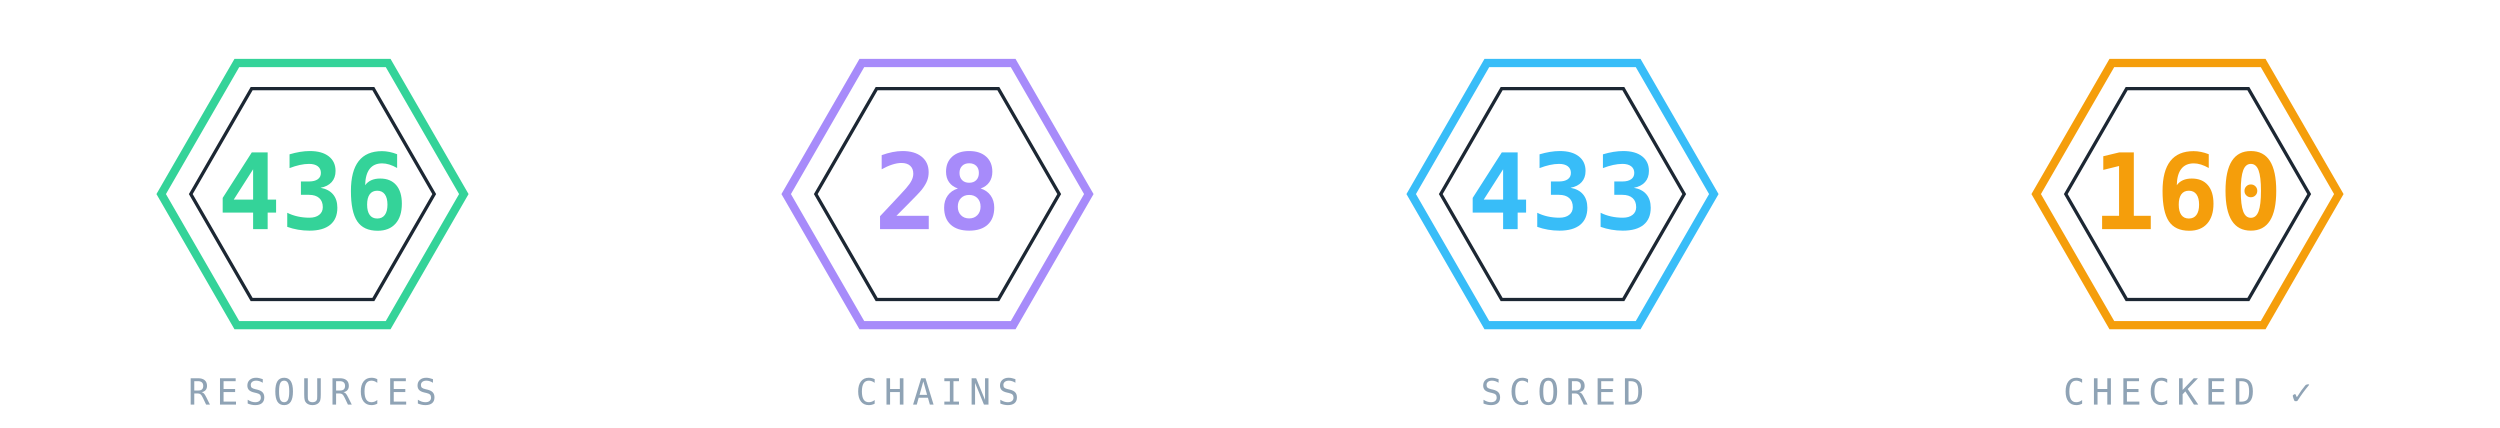
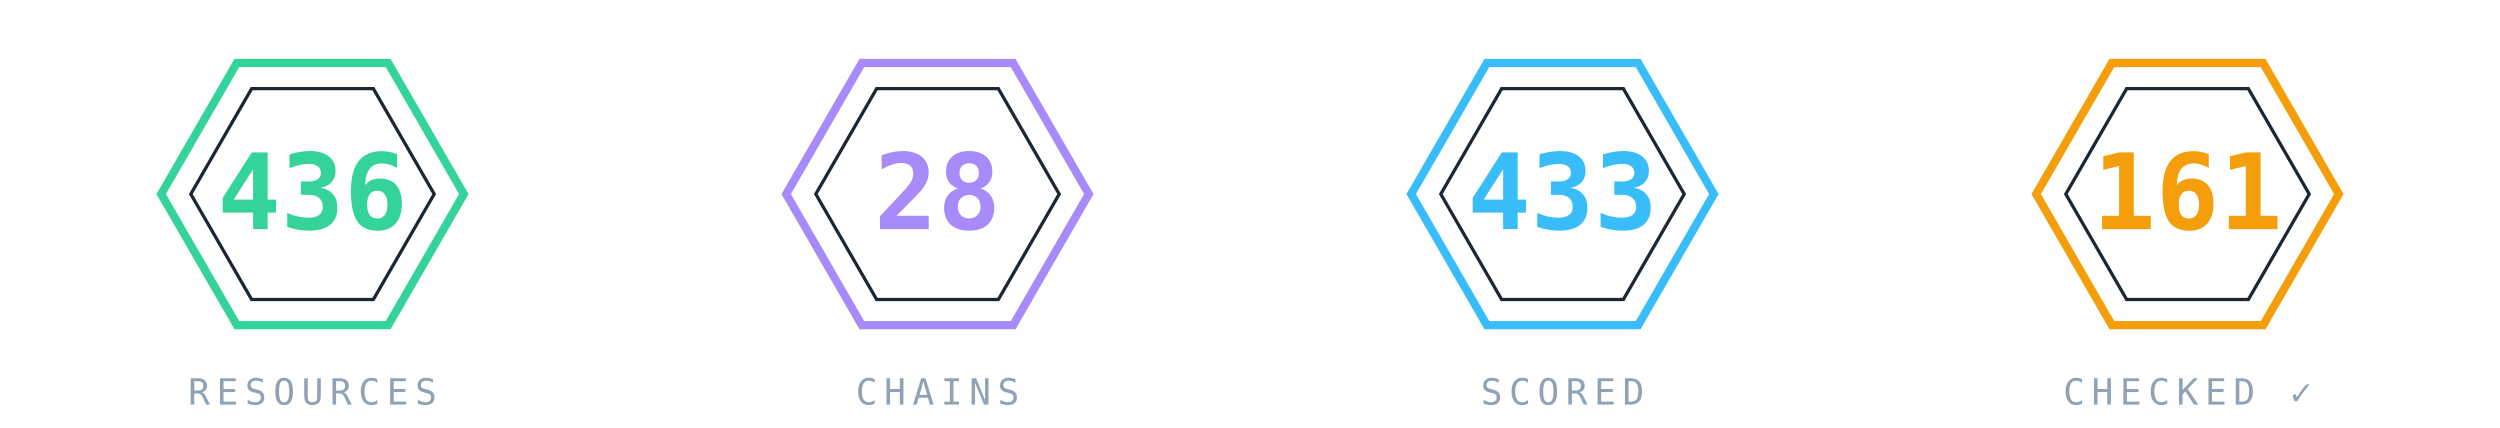
- <svg xmlns="http://www.w3.org/2000/svg" width="1520" height="260" viewBox="0 0 1520 260" role="img" aria-label="436 resources, 28 chains, 433 scored, 160 independently checked">
+ <svg xmlns="http://www.w3.org/2000/svg" width="1520" height="260" viewBox="0 0 1520 260" role="img" aria-label="436 resources, 28 chains, 433 scored, 161 independently checked">
  <g>
    <path d="M98.0 118.0 L144.0 38.3 L236.0 38.3 L282.0 118.0 L236.0 197.7 L144.0 197.7 Z" fill="none" stroke="#34d399" stroke-width="5" />
    <path d="M116.0 118.0 L153.0 53.9 L227.0 53.9 L264.0 118.0 L227.0 182.1 L153.0 182.1 Z" fill="none" stroke="#1c2733" stroke-width="2" />
    <text x="190" y="139.333" text-anchor="middle" font-family="ui-monospace, SFMono-Regular, Menlo, monospace" font-size="64" font-weight="700" fill="#34d399">436</text>
    <text x="190" y="246" text-anchor="middle" font-family="ui-monospace, SFMono-Regular, Menlo, monospace" font-size="22" letter-spacing="4" fill="#8fa3b5">RESOURCES</text>
  </g>
  <g>
    <path d="M478.0 118.0 L524.0 38.3 L616.0 38.3 L662.0 118.0 L616.0 197.7 L524.0 197.7 Z" fill="none" stroke="#a78bfa" stroke-width="5" />
    <path d="M496.0 118.0 L533.0 53.9 L607.0 53.9 L644.0 118.0 L607.0 182.1 L533.0 182.1 Z" fill="none" stroke="#1c2733" stroke-width="2" />
    <text x="570" y="139.333" text-anchor="middle" font-family="ui-monospace, SFMono-Regular, Menlo, monospace" font-size="64" font-weight="700" fill="#a78bfa">28</text>
    <text x="570" y="246" text-anchor="middle" font-family="ui-monospace, SFMono-Regular, Menlo, monospace" font-size="22" letter-spacing="4" fill="#8fa3b5">CHAINS</text>
  </g>
  <g>
    <path d="M858.0 118.0 L904.0 38.3 L996.0 38.3 L1042.0 118.0 L996.0 197.7 L904.0 197.7 Z" fill="none" stroke="#38bdf8" stroke-width="5" />
    <path d="M876.0 118.0 L913.0 53.9 L987.0 53.9 L1024.0 118.0 L987.0 182.1 L913.0 182.1 Z" fill="none" stroke="#1c2733" stroke-width="2" />
    <text x="950" y="139.333" text-anchor="middle" font-family="ui-monospace, SFMono-Regular, Menlo, monospace" font-size="64" font-weight="700" fill="#38bdf8">433</text>
    <text x="950" y="246" text-anchor="middle" font-family="ui-monospace, SFMono-Regular, Menlo, monospace" font-size="22" letter-spacing="4" fill="#8fa3b5">SCORED</text>
  </g>
  <g>
    <path d="M1238.0 118.0 L1284.0 38.3 L1376.0 38.3 L1422.0 118.0 L1376.0 197.7 L1284.0 197.7 Z" fill="none" stroke="#f59e0b" stroke-width="5" />
    <path d="M1256.0 118.0 L1293.0 53.9 L1367.0 53.9 L1404.0 118.0 L1367.0 182.1 L1293.0 182.1 Z" fill="none" stroke="#1c2733" stroke-width="2" />
-     <text x="1330" y="139.333" text-anchor="middle" font-family="ui-monospace, SFMono-Regular, Menlo, monospace" font-size="64" font-weight="700" fill="#f59e0b">160</text>
+     <text x="1330" y="139.333" text-anchor="middle" font-family="ui-monospace, SFMono-Regular, Menlo, monospace" font-size="64" font-weight="700" fill="#f59e0b">161</text>
    <text x="1330" y="246" text-anchor="middle" font-family="ui-monospace, SFMono-Regular, Menlo, monospace" font-size="22" letter-spacing="4" fill="#8fa3b5">CHECKED ✓</text>
  </g>
</svg>
